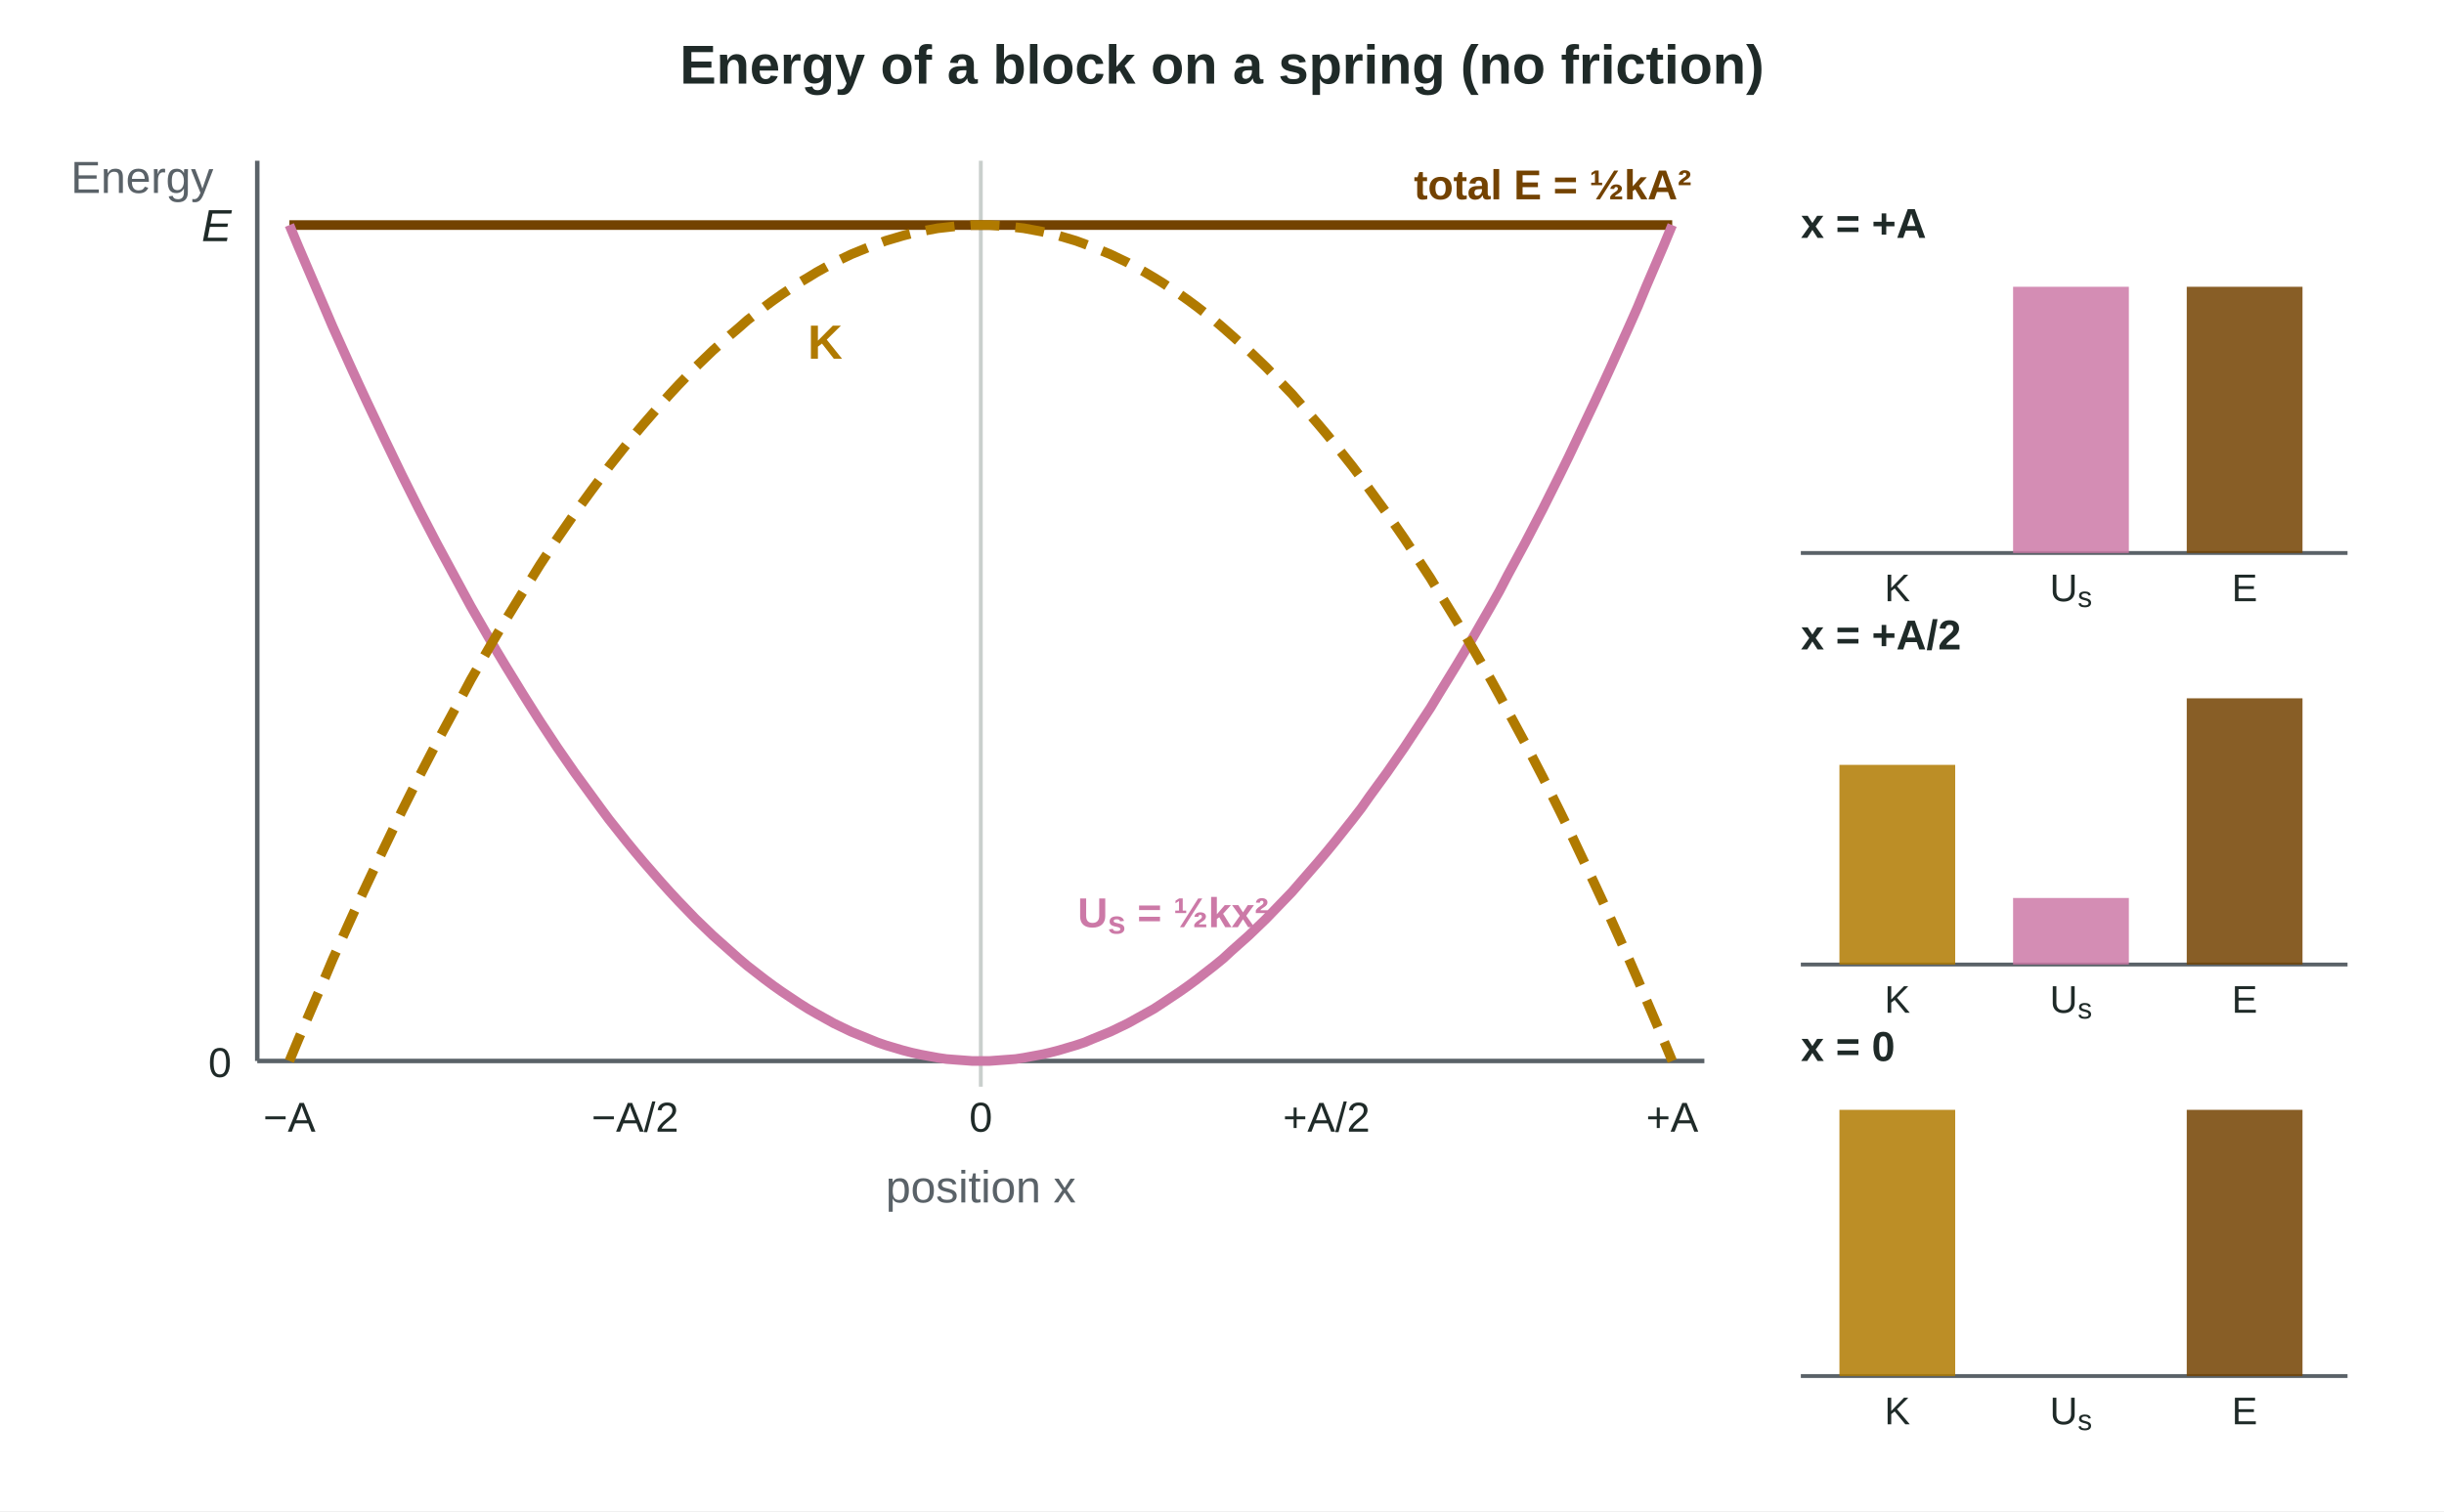
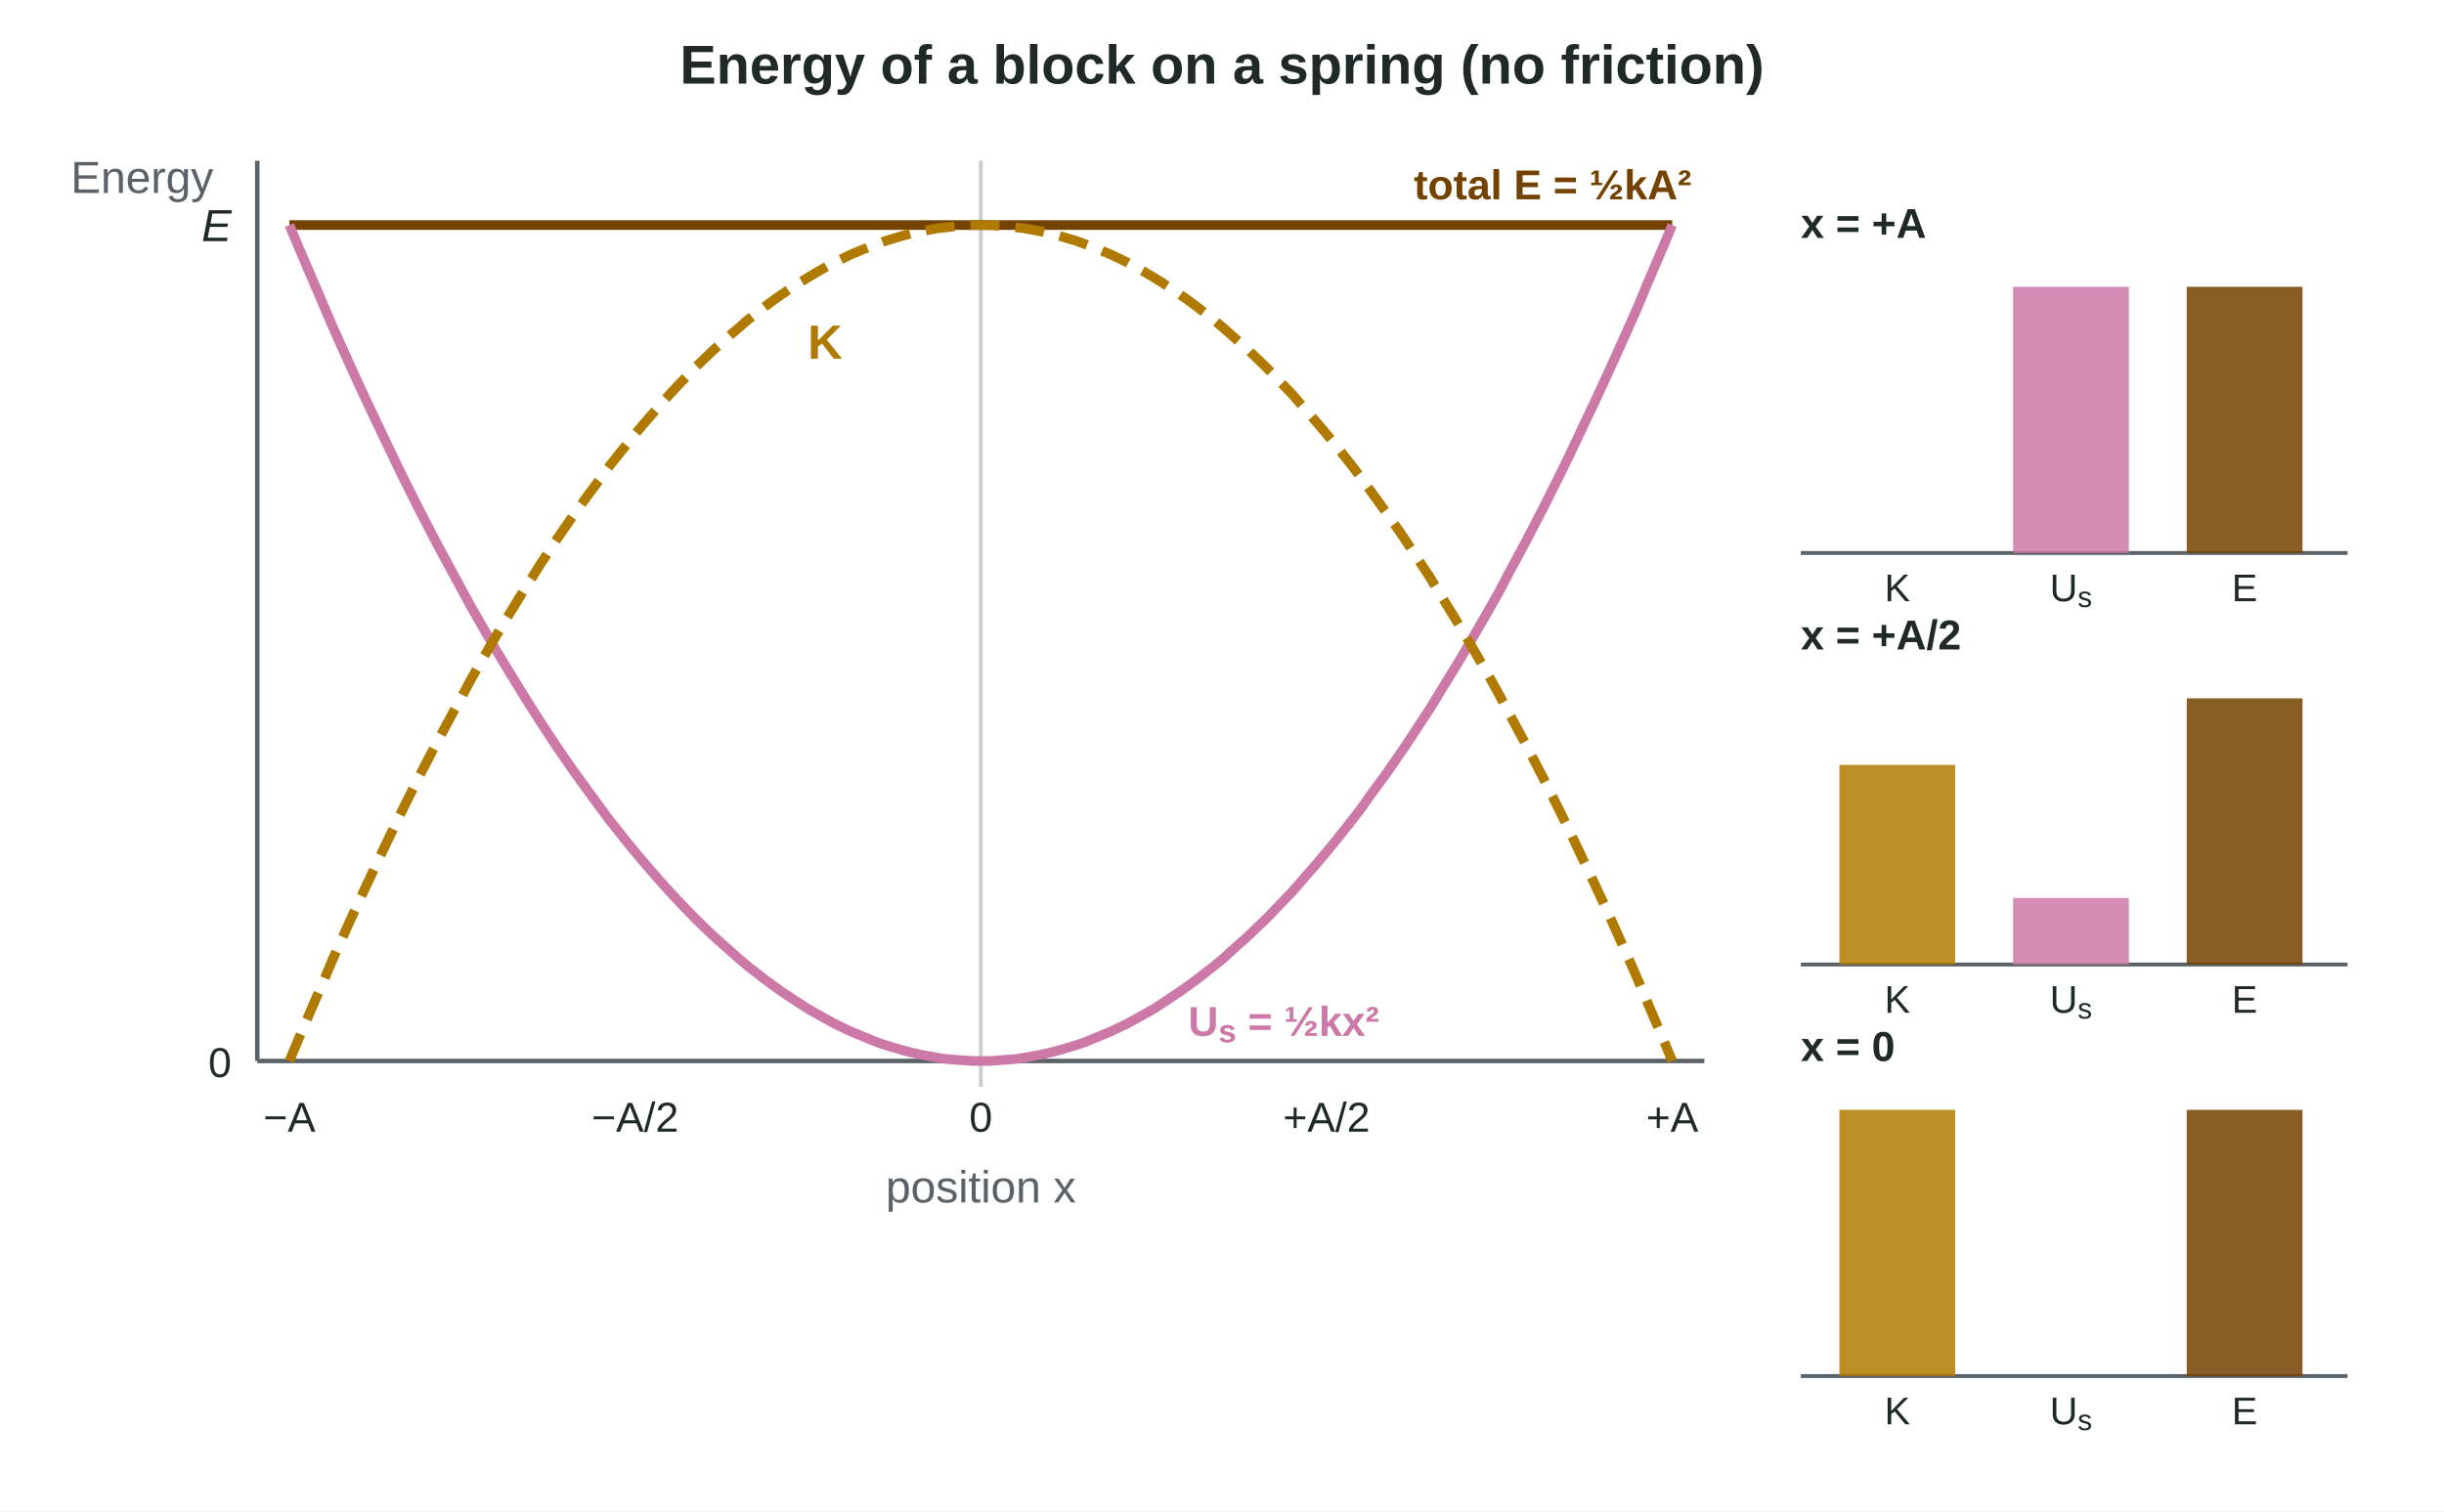
<svg xmlns="http://www.w3.org/2000/svg" viewBox="0 0 760 470" width="760" height="470" role="img" aria-labelledby="t d" font-family="Arial, Helvetica, sans-serif">
  <rect width="760" height="470" fill="#FFFFFF" />
  <text x="380" y="26" font-size="17" fill="#1F2A28" text-anchor="middle" font-weight="bold">Energy of a block on a spring (no friction)</text>
  <line x1="80" y1="330" x2="530" y2="330" stroke="#5A6268" stroke-width="1.4" />
  <line x1="305" y1="50" x2="305" y2="338" stroke="#C9CFCC" stroke-width="1.2" />
  <line x1="80" y1="50" x2="80" y2="330" stroke="#5A6268" stroke-width="1.4" />
  <text x="72" y="75" font-size="14" fill="#1F2A28" text-anchor="end" font-style="italic">E</text>
  <text x="72" y="335" font-size="13" fill="#1F2A28" text-anchor="end">0</text>
  <text x="22" y="60" font-size="14" fill="#5A6268">Energy</text>
  <path d="M90,70 L520,70" fill="none" stroke="#734200" stroke-width="3" />
  <path d="M90,70L92.7,76.5L95.4,82.8L98.1,89.1L100.8,95.4L103.4,101.5L106.1,107.5L108.8,113.5L111.5,119.4L114.2,125.2L116.9,130.9L119.6,136.6L122.3,142.2L124.9,147.6L127.6,153L130.3,158.4L133,163.6L135.7,168.8L138.4,173.8L141.1,178.8L143.8,183.8L146.4,188.6L149.1,193.3L151.8,198L154.5,202.6L157.2,207.1L159.9,211.5L162.6,215.9L165.3,220.2L167.9,224.3L170.6,228.4L173.3,232.5L176,236.4L178.7,240.3L181.4,244L184.1,247.7L186.8,251.4L189.4,254.9L192.1,258.3L194.8,261.7L197.5,265L200.2,268.2L202.9,271.3L205.6,274.4L208.3,277.4L210.9,280.2L213.6,283L216.3,285.8L219,288.4L221.7,291L224.4,293.4L227.1,295.8L229.8,298.2L232.4,300.4L235.1,302.5L237.8,304.6L240.5,306.6L243.2,308.5L245.9,310.3L248.6,312.1L251.3,313.8L253.9,315.3L256.6,316.8L259.3,318.3L262,319.6L264.7,320.9L267.4,322L270.1,323.1L272.8,324.2L275.4,325.1L278.1,325.9L280.8,326.7L283.5,327.4L286.2,328L288.9,328.5L291.6,329L294.3,329.4L296.9,329.6L299.6,329.8L302.3,330L305,330L307.7,330L310.4,329.8L313.1,329.6L315.8,329.4L318.4,329L321.1,328.5L323.8,328L326.5,327.4L329.2,326.7L331.9,325.9L334.6,325.1L337.3,324.2L339.9,323.1L342.6,322L345.3,320.9L348,319.6L350.7,318.3L353.4,316.8L356.1,315.3L358.8,313.8L361.4,312.1L364.1,310.3L366.8,308.5L369.5,306.6L372.2,304.6L374.9,302.5L377.6,300.4L380.3,298.2L382.9,295.8L385.6,293.4L388.3,291L391,288.4L393.7,285.8L396.4,283L399.1,280.2L401.8,277.4L404.4,274.4L407.1,271.3L409.8,268.2L412.5,265L415.2,261.7L417.9,258.3L420.6,254.9L423.3,251.4L425.9,247.7L428.6,244L431.3,240.3L434,236.4L436.7,232.5L439.4,228.4L442.1,224.3L444.8,220.2L447.4,215.9L450.1,211.5L452.8,207.1L455.5,202.6L458.2,198L460.9,193.3L463.6,188.6L466.3,183.8L468.9,178.8L471.6,173.8L474.3,168.8L477,163.6L479.7,158.4L482.4,153L485.1,147.6L487.8,142.1L490.4,136.6L493.1,130.9L495.8,125.2L498.5,119.4L501.2,113.5L503.9,107.5L506.6,101.5L509.3,95.4L511.9,89.1L514.6,82.8L517.3,76.5L520,70" fill="none" stroke="#CC79A7" stroke-width="3" />
  <path d="M90,330L92.7,323.5L95.4,317.2L98.1,310.9L100.8,304.7L103.4,298.5L106.1,292.5L108.8,286.5L111.5,280.6L114.2,274.8L116.9,269.1L119.6,263.4L122.3,257.8L124.9,252.4L127.6,247L130.3,241.6L133,236.4L135.7,231.2L138.4,226.2L141.1,221.2L143.8,216.3L146.4,211.4L149.1,206.7L151.8,202L154.5,197.4L157.2,192.9L159.9,188.5L162.6,184.1L165.3,179.9L167.9,175.7L170.6,171.6L173.3,167.5L176,163.6L178.7,159.7L181.4,156L184.1,152.3L186.8,148.7L189.4,145.1L192.1,141.7L194.8,138.3L197.5,135L200.2,131.8L202.9,128.7L205.6,125.6L208.3,122.6L210.9,119.8L213.6,117L216.3,114.2L219,111.6L221.7,109L224.4,106.6L227.1,104.2L229.8,101.9L232.4,99.6L235.1,97.5L237.8,95.4L240.5,93.4L243.2,91.5L245.9,89.7L248.6,87.9L251.3,86.3L253.9,84.7L256.6,83.2L259.3,81.7L262,80.4L264.7,79.1L267.4,78L270.1,76.9L272.8,75.9L275.4,74.9L278.1,74.1L280.8,73.3L283.5,72.6L286.2,72L288.9,71.5L291.6,71L294.3,70.7L296.9,70.4L299.6,70.2L302.3,70L305,70L307.7,70L310.4,70.2L313.1,70.4L315.8,70.7L318.4,71L321.1,71.5L323.8,72L326.5,72.6L329.2,73.3L331.9,74.1L334.6,74.9L337.3,75.9L339.9,76.9L342.6,78L345.3,79.1L348,80.4L350.7,81.7L353.4,83.2L356.1,84.7L358.8,86.3L361.4,87.9L364.1,89.7L366.8,91.5L369.5,93.4L372.2,95.4L374.9,97.5L377.6,99.6L380.3,101.9L382.9,104.2L385.6,106.6L388.3,109L391,111.6L393.7,114.2L396.4,117L399.1,119.8L401.8,122.6L404.4,125.6L407.1,128.7L409.8,131.8L412.5,135L415.2,138.3L417.9,141.7L420.6,145.1L423.3,148.7L425.9,152.3L428.6,156L431.3,159.7L434,163.6L436.7,167.5L439.4,171.6L442.1,175.7L444.8,179.8L447.4,184.1L450.1,188.5L452.8,192.9L455.5,197.4L458.2,202L460.9,206.7L463.6,211.4L466.3,216.3L468.9,221.2L471.6,226.2L474.3,231.2L477,236.4L479.7,241.6L482.4,247L485.1,252.4L487.8,257.9L490.4,263.4L493.1,269.1L495.8,274.8L498.5,280.6L501.2,286.5L503.9,292.5L506.6,298.5L509.3,304.7L511.9,310.9L514.6,317.2L517.3,323.5L520,330" fill="none" stroke="#B07A00" stroke-width="3" stroke-dasharray="9 5" />
  <text x="90" y="352" font-size="13" fill="#1F2A28" text-anchor="middle">−A</text>
  <text x="197.5" y="352" font-size="13" fill="#1F2A28" text-anchor="middle">−A/2</text>
  <text x="305" y="352" font-size="13" fill="#1F2A28" text-anchor="middle">0</text>
  <text x="412.5" y="352" font-size="13" fill="#1F2A28" text-anchor="middle">+A/2</text>
  <text x="520" y="352" font-size="13" fill="#1F2A28" text-anchor="middle">+A</text>
  <text x="305" y="374" font-size="14" fill="#5A6268" text-anchor="middle">position x</text>
  <text x="526" y="62" font-size="13" fill="#734200" text-anchor="end" font-weight="bold">total E = ½kA²</text>
-   <text x="335.1" y="288.4" font-size="13" fill="#CC79A7" text-anchor="start" font-weight="bold">U<tspan baseline-shift="sub" font-size="10">s</tspan> = ½kx²</text>
+   <text x="369.5" y="322.2" font-size="13" fill="#CC79A7" text-anchor="start" font-weight="bold">U<tspan baseline-shift="sub" font-size="10">s</tspan> = ½kx²</text>
  <text x="262" y="111.6" font-size="15" fill="#B07A00" text-anchor="end" font-weight="bold">K</text>
  <text x="560" y="74" font-size="13" fill="#1F2A28" font-weight="bold">x = +A</text>
  <line x1="560" y1="172" x2="730" y2="172" stroke="#5A6268" stroke-width="1.2" />
  <rect x="572" y="172" width="36" height="0" fill="#B07A00" opacity="0.85" />
  <text x="590" y="187" font-size="12" fill="#1F2A28" text-anchor="middle">K</text>
  <rect x="626" y="89.2" width="36" height="82.8" fill="#CC79A7" opacity="0.85" />
  <text x="644" y="187" font-size="12" fill="#1F2A28" text-anchor="middle">U<tspan baseline-shift="sub" font-size="9">s</tspan>
  </text>
  <rect x="680" y="89.2" width="36" height="82.8" fill="#734200" opacity="0.85" />
  <text x="698" y="187" font-size="12" fill="#1F2A28" text-anchor="middle">E</text>
  <text x="560" y="202" font-size="13" fill="#1F2A28" font-weight="bold">x = +A/2</text>
  <line x1="560" y1="300" x2="730" y2="300" stroke="#5A6268" stroke-width="1.2" />
  <rect x="572" y="237.9" width="36" height="62.1" fill="#B07A00" opacity="0.85" />
  <text x="590" y="315" font-size="12" fill="#1F2A28" text-anchor="middle">K</text>
  <rect x="626" y="279.3" width="36" height="20.7" fill="#CC79A7" opacity="0.85" />
  <text x="644" y="315" font-size="12" fill="#1F2A28" text-anchor="middle">U<tspan baseline-shift="sub" font-size="9">s</tspan>
  </text>
  <rect x="680" y="217.2" width="36" height="82.8" fill="#734200" opacity="0.85" />
  <text x="698" y="315" font-size="12" fill="#1F2A28" text-anchor="middle">E</text>
  <text x="560" y="330" font-size="13" fill="#1F2A28" font-weight="bold">x = 0</text>
  <line x1="560" y1="428" x2="730" y2="428" stroke="#5A6268" stroke-width="1.2" />
  <rect x="572" y="345.2" width="36" height="82.8" fill="#B07A00" opacity="0.85" />
  <text x="590" y="443" font-size="12" fill="#1F2A28" text-anchor="middle">K</text>
  <rect x="626" y="428" width="36" height="0" fill="#CC79A7" opacity="0.85" />
  <text x="644" y="443" font-size="12" fill="#1F2A28" text-anchor="middle">U<tspan baseline-shift="sub" font-size="9">s</tspan>
  </text>
  <rect x="680" y="345.2" width="36" height="82.8" fill="#734200" opacity="0.85" />
  <text x="698" y="443" font-size="12" fill="#1F2A28" text-anchor="middle">E</text>
</svg>
